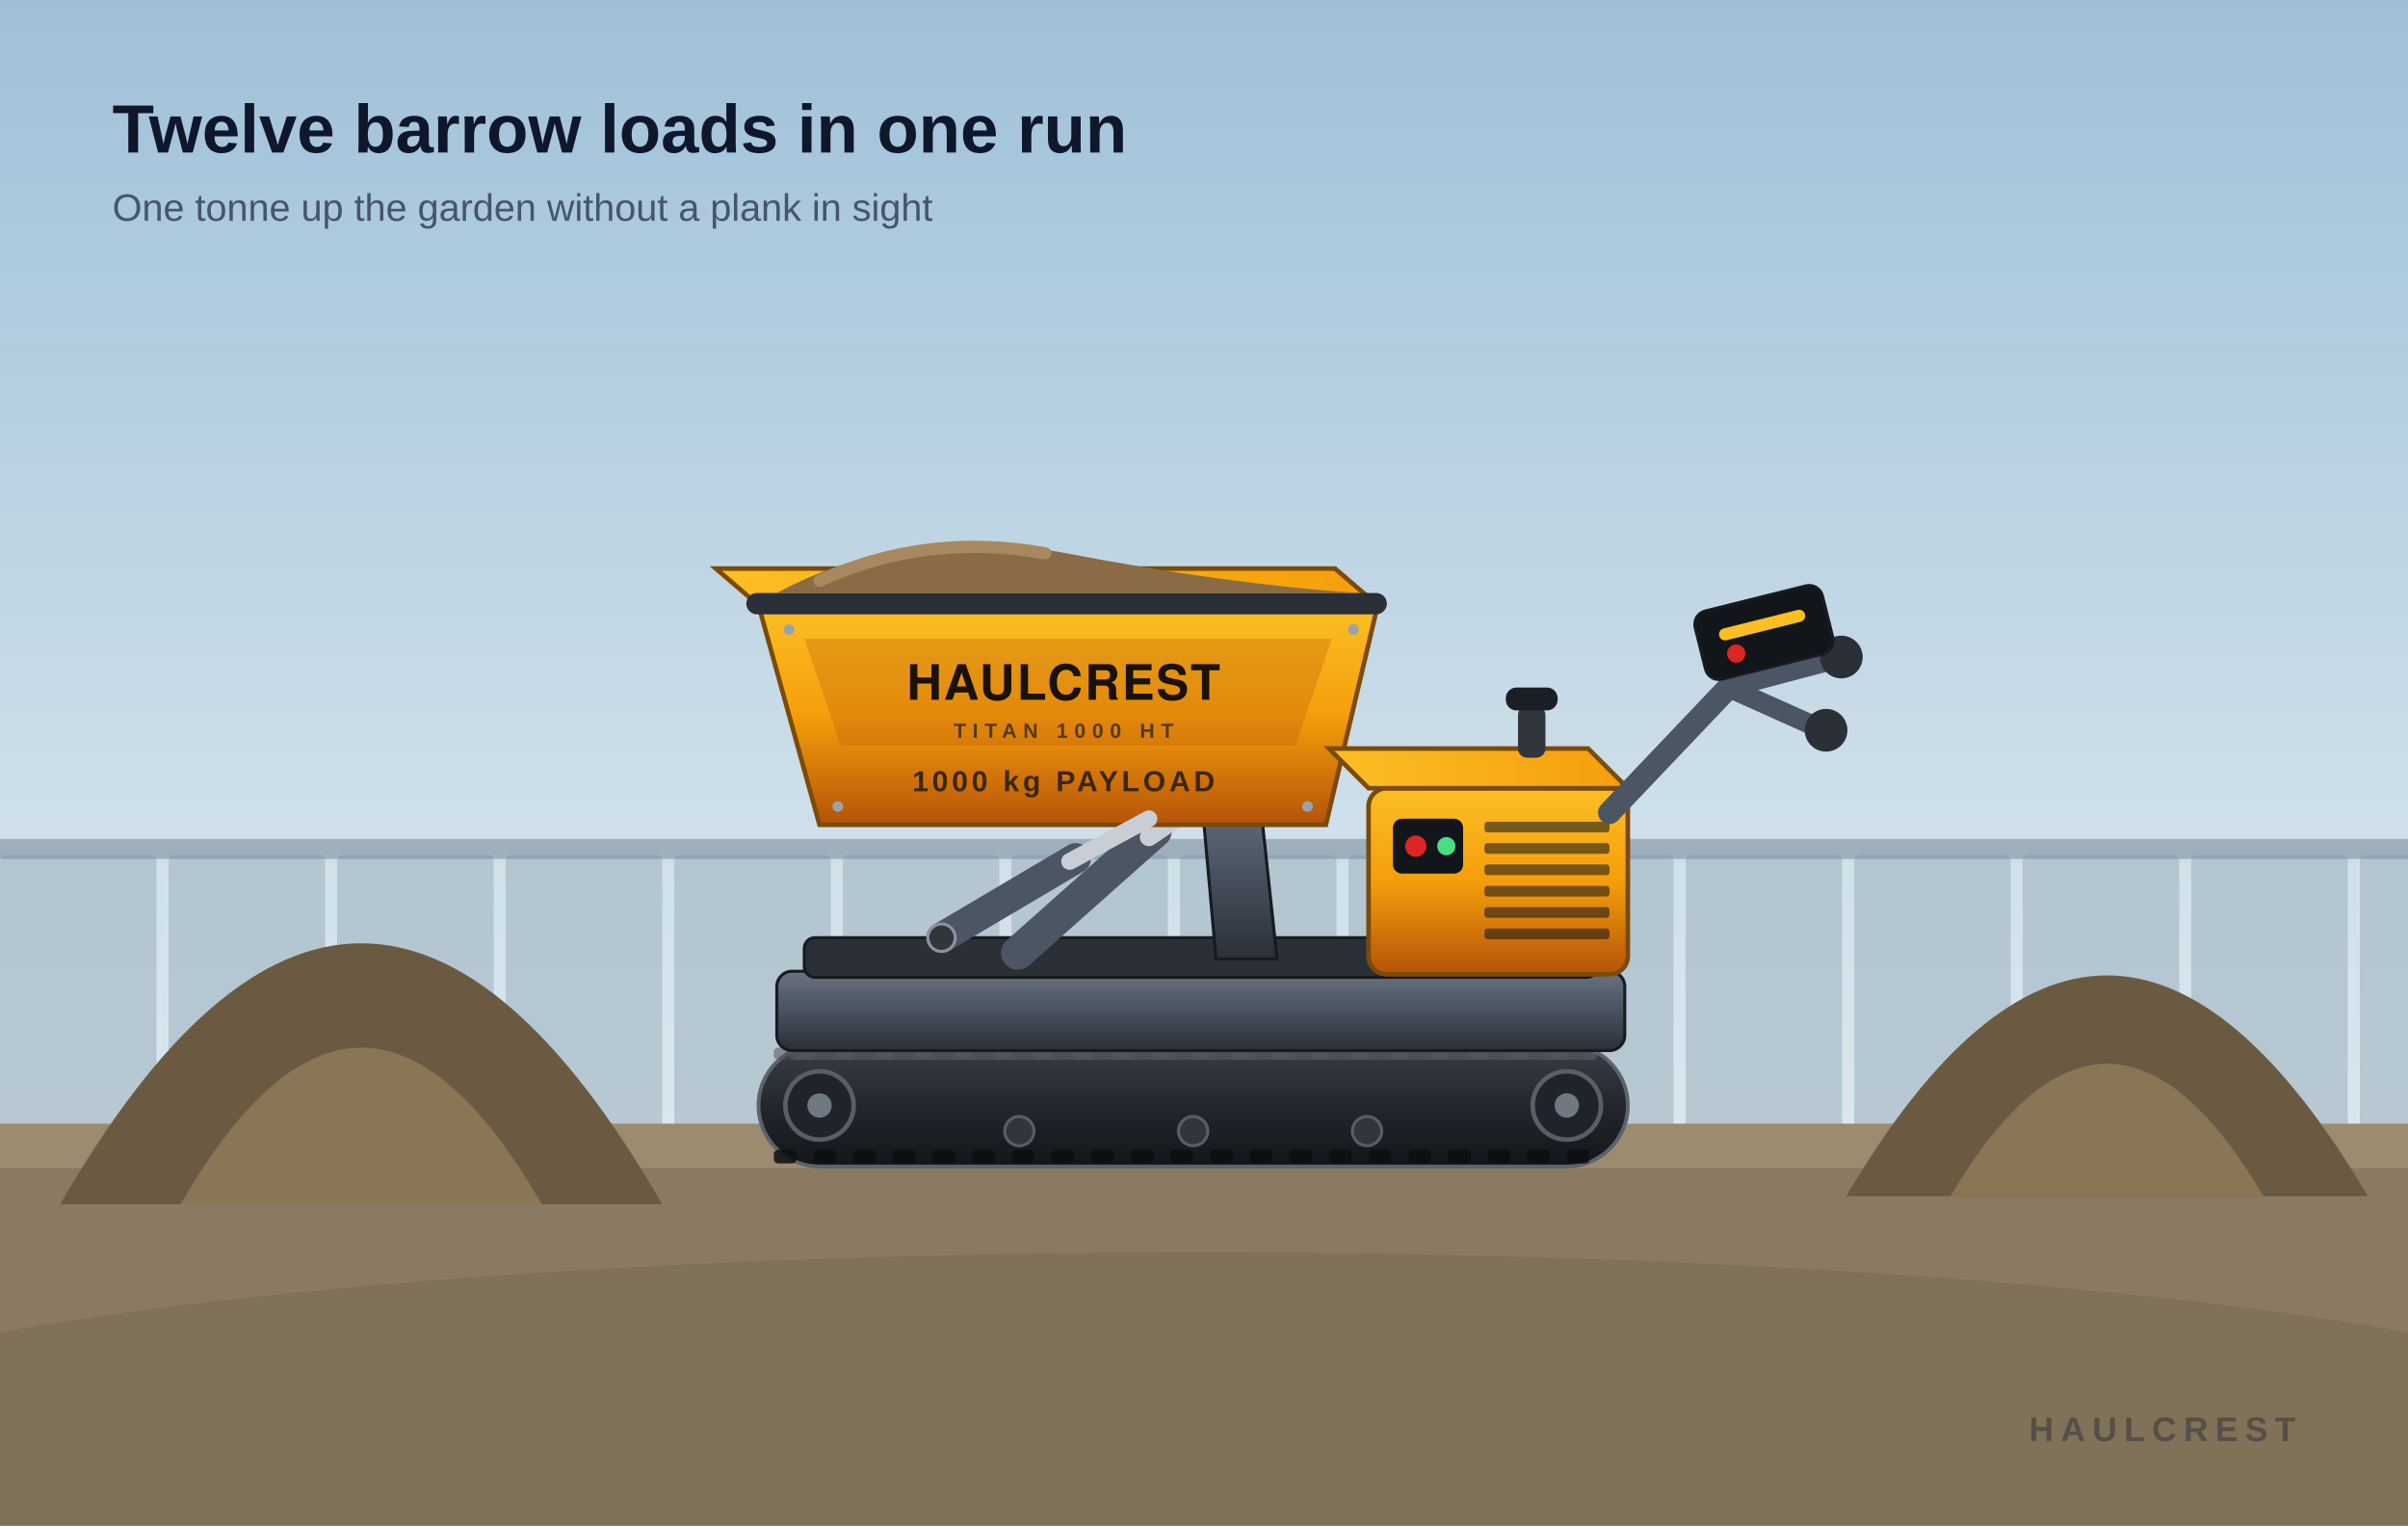
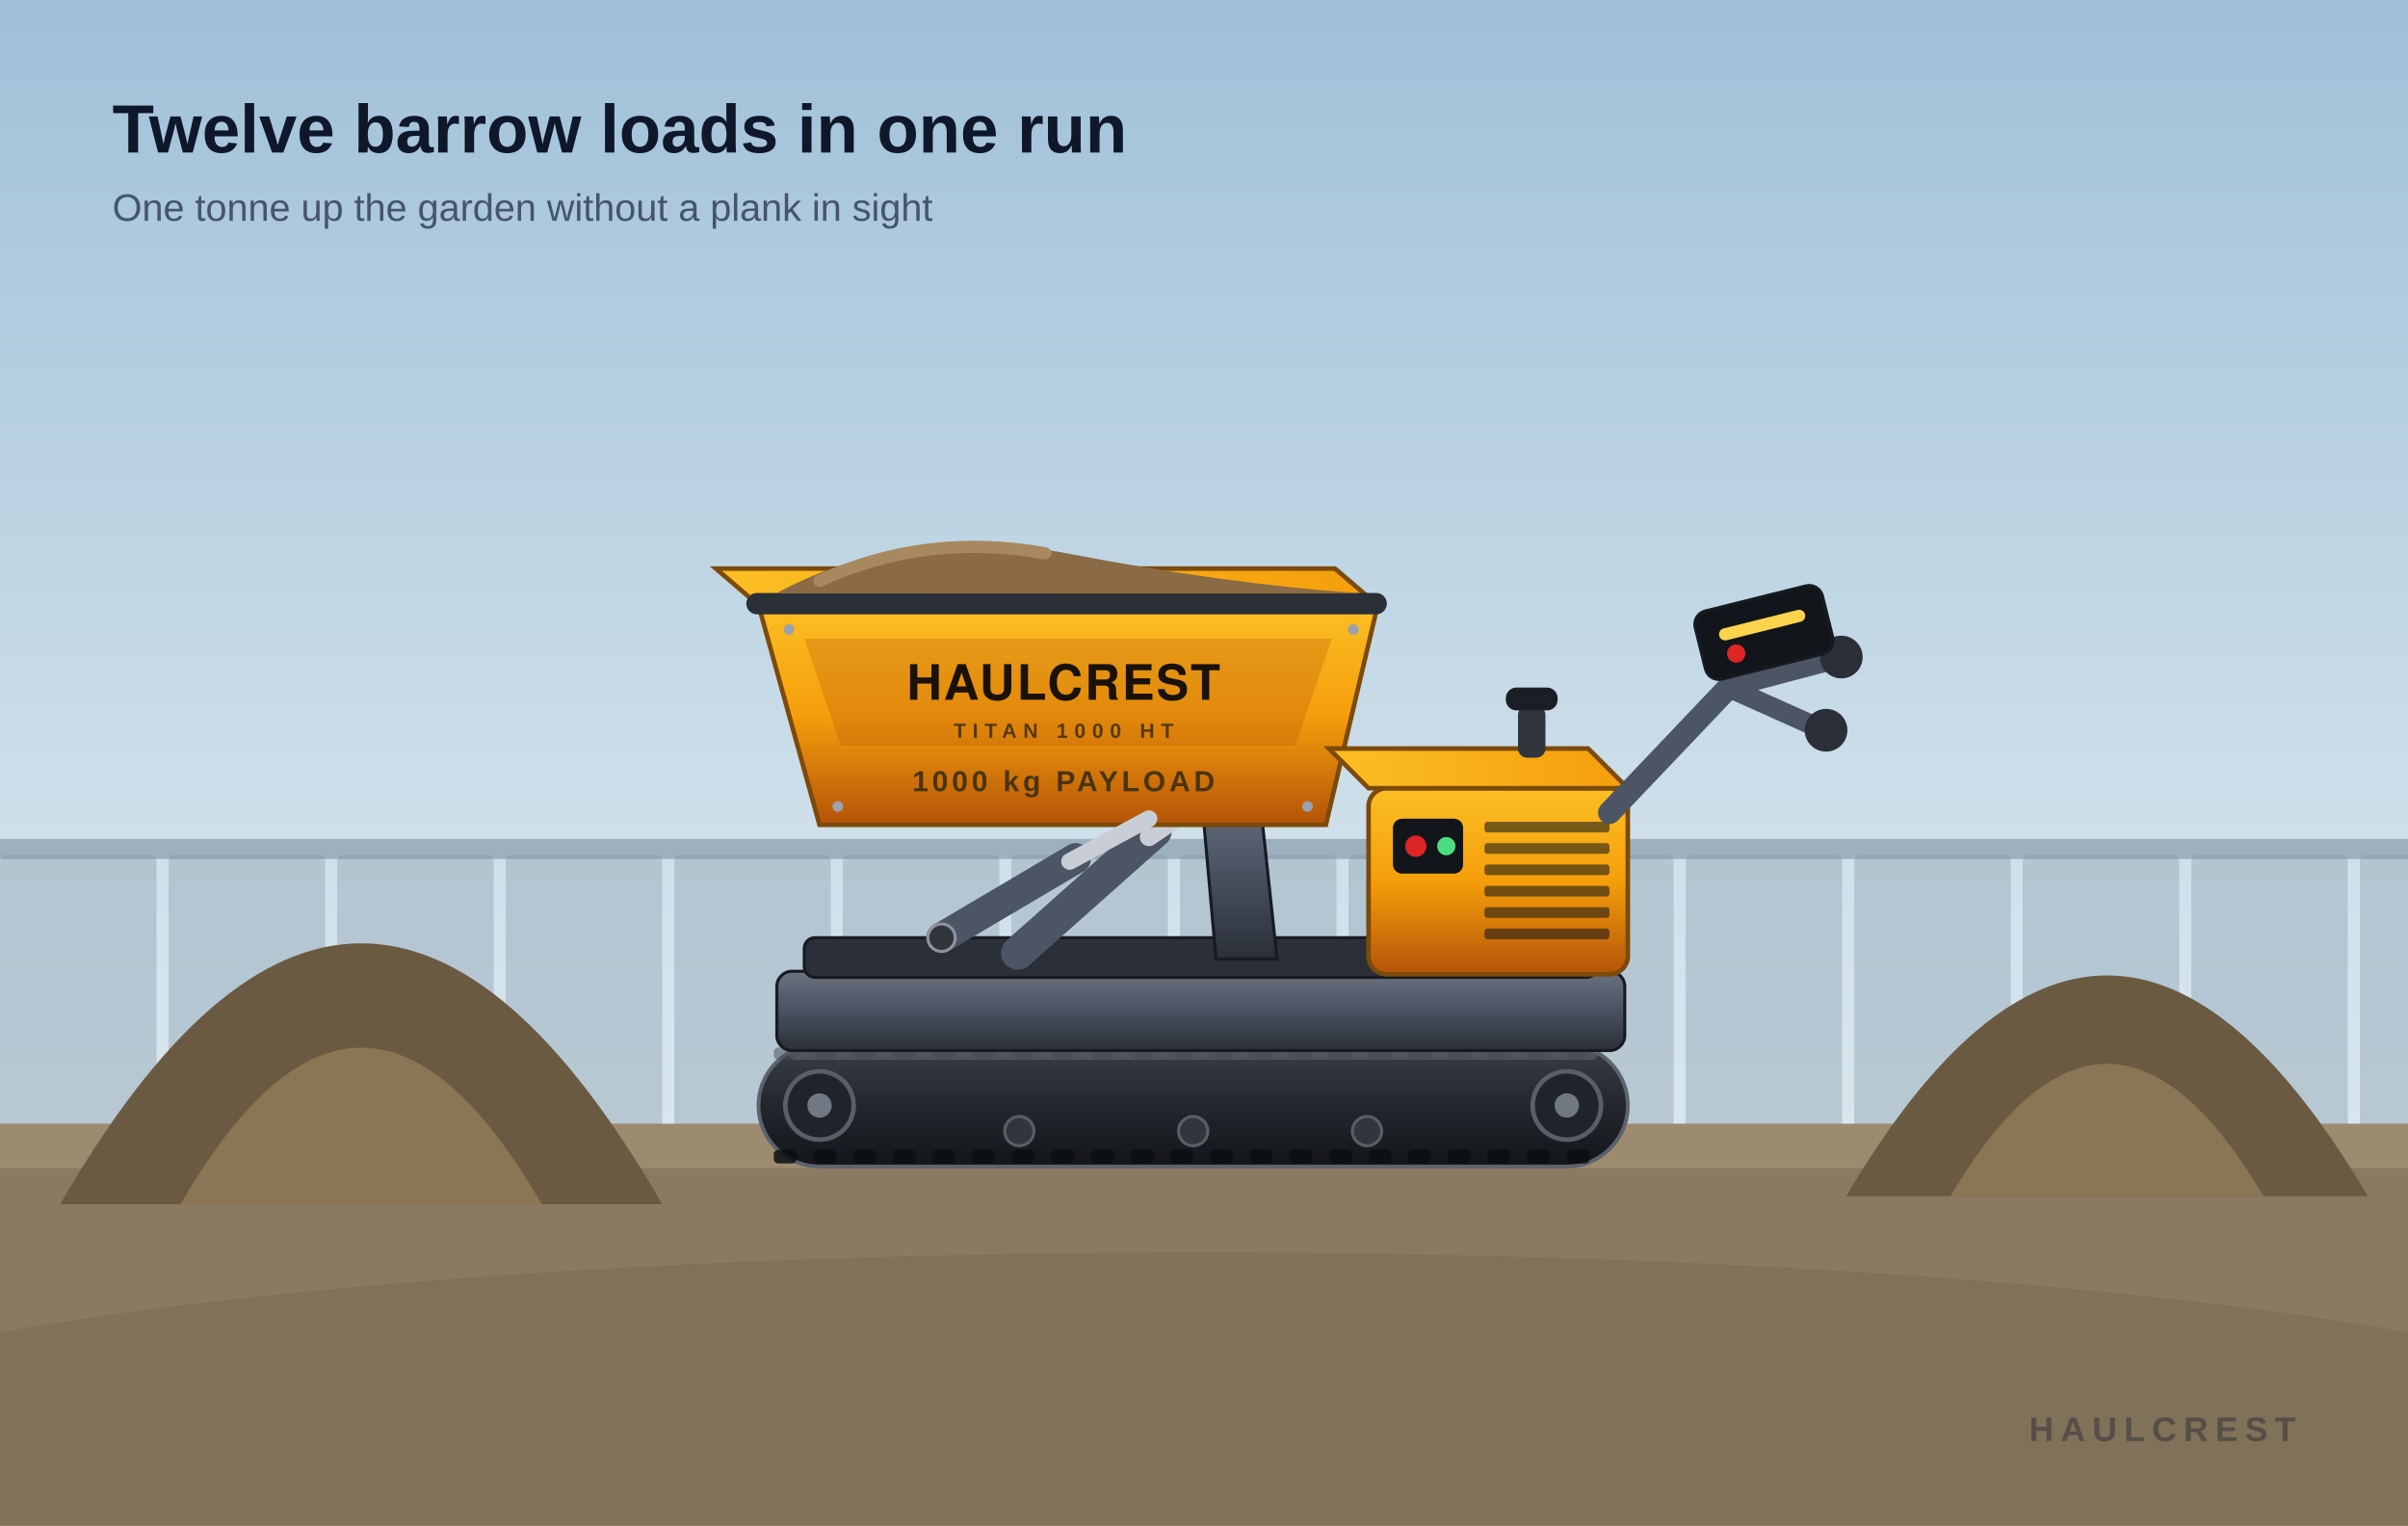
<svg xmlns="http://www.w3.org/2000/svg" viewBox="0 0 1200 760" width="1200" height="760" role="img">
  <defs>
    <linearGradient id="steel" x1="0" y1="0" x2="0" y2="1">
      <stop offset="0" stop-color="#6b7280" />
      <stop offset=".45" stop-color="#4b5563" />
      <stop offset="1" stop-color="#2a2f38" />
    </linearGradient>
    <linearGradient id="steelLite" x1="0" y1="0" x2="0" y2="1">
      <stop offset="0" stop-color="#aeb6c2" />
      <stop offset="1" stop-color="#6b7280" />
    </linearGradient>
    <linearGradient id="dark" x1="0" y1="0" x2="0" y2="1">
      <stop offset="0" stop-color="#31363f" />
      <stop offset="1" stop-color="#15181d" />
    </linearGradient>
    <linearGradient id="rubber" x1="0" y1="0" x2="0" y2="1">
      <stop offset="0" stop-color="#3a3f47" />
      <stop offset=".5" stop-color="#23272d" />
      <stop offset="1" stop-color="#131519" />
    </linearGradient>
    <radialGradient id="studioD" cx=".5" cy=".42" r=".78">
      <stop offset="0" stop-color="#232a33" />
      <stop offset=".6" stop-color="#141920" />
      <stop offset="1" stop-color="#0b0e13" />
    </radialGradient>
    <radialGradient id="studioL" cx=".5" cy=".4" r=".8">
      <stop offset="0" stop-color="#ffffff" />
      <stop offset=".65" stop-color="#eef1f5" />
      <stop offset="1" stop-color="#d7dce4" />
    </radialGradient>
    <linearGradient id="skyG" x1="0" y1="0" x2="0" y2="1">
      <stop offset="0" stop-color="#9fc0d8" />
      <stop offset=".55" stop-color="#cfe0ea" />
      <stop offset="1" stop-color="#e8eef2" />
    </linearGradient>
    <radialGradient id="shadow" cx=".5" cy=".5" r=".5">
      <stop offset="0" stop-color="#000" stop-opacity=".55" />
      <stop offset="1" stop-color="#000" stop-opacity="0" />
    </radialGradient>
    <linearGradient id="glassG" x1="0" y1="0" x2="1" y2="1">
      <stop offset="0" stop-color="#dfeaf2" stop-opacity=".9" />
      <stop offset="1" stop-color="#8fa6b8" stop-opacity=".75" />
    </linearGradient>
-     <linearGradient id="hc" x1="0" y1="0" x2="0" y2="1">
+     <linearGradient id="paint" x1="0" y1="0" x2="0" y2="1">
      <stop offset="0" stop-color="#fbbf24" />
      <stop offset=".5" stop-color="#f59e0b" />
      <stop offset="1" stop-color="#b45309" />
    </linearGradient>
-     <linearGradient id="hcTop" x1="0" y1="0" x2="1" y2="0">
+     <linearGradient id="paintTop" x1="0" y1="0" x2="1" y2="0">
      <stop offset="0" stop-color="#fbbf24" />
      <stop offset="1" stop-color="#f59e0b" />
    </linearGradient>
  </defs>
  <rect width="1200" height="760" fill="#111" />
  <rect width="1200" height="760" fill="url(#skyG)" />
  <rect x="0" y="426" width="78" height="140" rx="3" fill="#8fa3b2" opacity=".45" />
  <rect x="84" y="426" width="78" height="140" rx="3" fill="#8fa3b2" opacity=".45" />
  <rect x="168" y="426" width="78" height="140" rx="3" fill="#8fa3b2" opacity=".45" />
  <rect x="252" y="426" width="78" height="140" rx="3" fill="#8fa3b2" opacity=".45" />
  <rect x="336" y="426" width="78" height="140" rx="3" fill="#8fa3b2" opacity=".45" />
  <rect x="420" y="426" width="78" height="140" rx="3" fill="#8fa3b2" opacity=".45" />
  <rect x="504" y="426" width="78" height="140" rx="3" fill="#8fa3b2" opacity=".45" />
  <rect x="588" y="426" width="78" height="140" rx="3" fill="#8fa3b2" opacity=".45" />
  <rect x="672" y="426" width="78" height="140" rx="3" fill="#8fa3b2" opacity=".45" />
  <rect x="756" y="426" width="78" height="140" rx="3" fill="#8fa3b2" opacity=".45" />
  <rect x="840" y="426" width="78" height="140" rx="3" fill="#8fa3b2" opacity=".45" />
  <rect x="924" y="426" width="78" height="140" rx="3" fill="#8fa3b2" opacity=".45" />
  <rect x="1008" y="426" width="78" height="140" rx="3" fill="#8fa3b2" opacity=".45" />
  <rect x="1092" y="426" width="78" height="140" rx="3" fill="#8fa3b2" opacity=".45" />
  <rect x="1176" y="426" width="78" height="140" rx="3" fill="#8fa3b2" opacity=".45" />
  <rect y="418" width="1200" height="10" fill="#7c8fa0" opacity=".6" />
  <rect y="560" width="1200" height="200" fill="#8a7a62" />
  <rect y="560" width="1200" height="22" fill="#9d8b6f" />
  <ellipse cx="600" cy="720" rx="740" ry="96" fill="#7a6a54" opacity=".6" />
  <path d="M30.0 600 q75.0 -130 150.0 -130 q75.0 0 150.0 130 z" fill="#6b5a42" />
  <path d="M90.0 600 q45.0 -78.0 90.0 -78.0 q45.0 0 90.0 78.0 z" fill="#8a7554" />
  <path d="M920.0 596 q65.0 -110 130.0 -110 q65.0 0 130.0 110 z" fill="#6b5a42" />
  <path d="M972.0 596 q39.0 -66.0 78.0 -66.0 q39.0 0 78.0 66.0 z" fill="#8a7554" />
  <g transform="translate(150,110) scale(0.76)">
    <rect x="300" y="540" width="570" height="80" rx="40.0" fill="url(#rubber)" stroke="#5c636d" stroke-width="2.5" />
    <rect x="320.0" y="543" width="530.0" height="7" rx="3.5" fill="#6e767f" opacity=".45" />
    <rect x="310" y="609" width="15" height="9" rx="3" fill="#0c0e11" opacity=".85" />
    <rect x="310" y="542" width="15" height="8" rx="3" fill="#454b54" opacity=".5" />
    <rect x="336" y="609" width="15" height="9" rx="3" fill="#0c0e11" opacity=".85" />
    <rect x="336" y="542" width="15" height="8" rx="3" fill="#454b54" opacity=".5" />
    <rect x="362" y="609" width="15" height="9" rx="3" fill="#0c0e11" opacity=".85" />
    <rect x="362" y="542" width="15" height="8" rx="3" fill="#454b54" opacity=".5" />
    <rect x="388" y="609" width="15" height="9" rx="3" fill="#0c0e11" opacity=".85" />
    <rect x="388" y="542" width="15" height="8" rx="3" fill="#454b54" opacity=".5" />
    <rect x="414" y="609" width="15" height="9" rx="3" fill="#0c0e11" opacity=".85" />
    <rect x="414" y="542" width="15" height="8" rx="3" fill="#454b54" opacity=".5" />
    <rect x="440" y="609" width="15" height="9" rx="3" fill="#0c0e11" opacity=".85" />
    <rect x="440" y="542" width="15" height="8" rx="3" fill="#454b54" opacity=".5" />
    <rect x="466" y="609" width="15" height="9" rx="3" fill="#0c0e11" opacity=".85" />
    <rect x="466" y="542" width="15" height="8" rx="3" fill="#454b54" opacity=".5" />
    <rect x="492" y="609" width="15" height="9" rx="3" fill="#0c0e11" opacity=".85" />
    <rect x="492" y="542" width="15" height="8" rx="3" fill="#454b54" opacity=".5" />
    <rect x="518" y="609" width="15" height="9" rx="3" fill="#0c0e11" opacity=".85" />
    <rect x="518" y="542" width="15" height="8" rx="3" fill="#454b54" opacity=".5" />
    <rect x="544" y="609" width="15" height="9" rx="3" fill="#0c0e11" opacity=".85" />
    <rect x="544" y="542" width="15" height="8" rx="3" fill="#454b54" opacity=".5" />
    <rect x="570" y="609" width="15" height="9" rx="3" fill="#0c0e11" opacity=".85" />
    <rect x="570" y="542" width="15" height="8" rx="3" fill="#454b54" opacity=".5" />
    <rect x="596" y="609" width="15" height="9" rx="3" fill="#0c0e11" opacity=".85" />
    <rect x="596" y="542" width="15" height="8" rx="3" fill="#454b54" opacity=".5" />
    <rect x="622" y="609" width="15" height="9" rx="3" fill="#0c0e11" opacity=".85" />
    <rect x="622" y="542" width="15" height="8" rx="3" fill="#454b54" opacity=".5" />
    <rect x="648" y="609" width="15" height="9" rx="3" fill="#0c0e11" opacity=".85" />
    <rect x="648" y="542" width="15" height="8" rx="3" fill="#454b54" opacity=".5" />
    <rect x="674" y="609" width="15" height="9" rx="3" fill="#0c0e11" opacity=".85" />
    <rect x="674" y="542" width="15" height="8" rx="3" fill="#454b54" opacity=".5" />
    <rect x="700" y="609" width="15" height="9" rx="3" fill="#0c0e11" opacity=".85" />
    <rect x="700" y="542" width="15" height="8" rx="3" fill="#454b54" opacity=".5" />
    <rect x="726" y="609" width="15" height="9" rx="3" fill="#0c0e11" opacity=".85" />
    <rect x="726" y="542" width="15" height="8" rx="3" fill="#454b54" opacity=".5" />
    <rect x="752" y="609" width="15" height="9" rx="3" fill="#0c0e11" opacity=".85" />
    <rect x="752" y="542" width="15" height="8" rx="3" fill="#454b54" opacity=".5" />
    <rect x="778" y="609" width="15" height="9" rx="3" fill="#0c0e11" opacity=".85" />
    <rect x="778" y="542" width="15" height="8" rx="3" fill="#454b54" opacity=".5" />
    <rect x="804" y="609" width="15" height="9" rx="3" fill="#0c0e11" opacity=".85" />
    <rect x="804" y="542" width="15" height="8" rx="3" fill="#454b54" opacity=".5" />
    <rect x="830" y="609" width="15" height="9" rx="3" fill="#0c0e11" opacity=".85" />
    <rect x="830" y="542" width="15" height="8" rx="3" fill="#454b54" opacity=".5" />
    <circle cx="340.0" cy="580.0" r="22.4" fill="#20242a" stroke="#585f69" stroke-width="3" />
    <circle cx="830.0" cy="580.0" r="22.4" fill="#20242a" stroke="#585f69" stroke-width="3" />
    <circle cx="340.0" cy="580.0" r="8.0" fill="#6f7883" />
    <circle cx="830.0" cy="580.0" r="8.0" fill="#6f7883" />
    <circle cx="471.0" cy="596.8" r="9.6" fill="#31363d" stroke="#575e68" stroke-width="2" />
    <circle cx="585.0" cy="596.8" r="9.6" fill="#31363d" stroke="#575e68" stroke-width="2" />
    <circle cx="699.0" cy="596.8" r="9.6" fill="#31363d" stroke="#575e68" stroke-width="2" />
    <rect x="312" y="492" width="556" height="52" rx="10" fill="url(#steel)" stroke="#171b21" stroke-width="2" />
    <rect x="330" y="470" width="520" height="26" rx="7" fill="#2a2f38" stroke="#171b21" stroke-width="2" />
    <path d="M600 484 L640 484 L628 372 L590 372 Z" fill="url(#steel)" stroke="#171b21" stroke-width="2" />
    <path d="M470 480 L560 400" stroke="#4b5563" stroke-width="22" stroke-linecap="round" />
    <path d="M556 404 L612 366" stroke="#c9ced6" stroke-width="12" stroke-linecap="round" />
    <g transform="translate(0,0) rotate(0 700 300)">
-       <path d="M300 252 L706 252 L672 396 L340 396 Z" fill="url(#hc)" stroke="#7c4a09" stroke-width="3" />
-       <path d="M300 252 L706 252 L678 228 L272 228 Z" fill="url(#hcTop)" stroke="#7c4a09" stroke-width="3" />
+       <path d="M300 252 L706 252 L672 396 L340 396 Z" fill="url(#paint)" stroke="#7c4a09" stroke-width="3" />
+       <path d="M300 252 L706 252 L678 228 L272 228 Z" fill="url(#paintTop)" stroke="#7c4a09" stroke-width="3" />
      <path d="M330 274 L676 274 L652 344 L354 344 Z" fill="#b45309" opacity=".28" />
      <rect x="292" y="244" width="420" height="14" rx="7" fill="#2a2f38" />
      <circle cx="320" cy="268" r="3.5" fill="#9aa2ad" />
      <circle cx="690" cy="268" r="3.5" fill="#9aa2ad" />
      <circle cx="352" cy="384" r="3.5" fill="#9aa2ad" />
      <circle cx="660" cy="384" r="3.5" fill="#9aa2ad" />
      <path d="M312 244 q86 -46 190 -26 q104 20 190 26 z" fill="#8a6b45" />
      <path d="M340 236 q70 -32 148 -18" fill="none" stroke="#a8895f" stroke-width="8" stroke-linecap="round" />
      <text x="500" y="314" text-anchor="middle" font-family="Arial Black,Helvetica,sans-serif" font-weight="800" font-size="32" letter-spacing="1.4" fill="#1a1206">HAULCREST</text>
      <text x="500" y="338.96" text-anchor="middle" font-family="Arial,Helvetica,sans-serif" font-weight="700" font-size="13.44" letter-spacing="4.2" fill="#4a3410" opacity=".92">TITAN 1000 HT</text>
-       <text x="500" y="374" text-anchor="middle" font-family="Arial,Helvetica,sans-serif" font-weight="800" font-size="19" letter-spacing="2.4" fill="#3a2708">1000 kg PAYLOAD</text>
+       <text x="500" y="374" text-anchor="middle" font-family="Arial,Helvetica,sans-serif" font-weight="800" font-size="19" letter-spacing="2.4" fill="#4a3410">1000 kg PAYLOAD</text>
    </g>
    <path d="M420 470 L508 418" stroke="#4b5563" stroke-width="20" stroke-linecap="round" />
    <path d="M504 420 L556 392" stroke="#c9ced6" stroke-width="11" stroke-linecap="round" />
    <circle cx="420" cy="470" r="9" fill="#31363d" stroke="#8c939d" stroke-width="2" />
-     <rect x="700" y="372" width="170" height="122" rx="12" fill="url(#hc)" stroke="#7c4a09" stroke-width="3" />
-     <path d="M700 372 L870 372 L844 346 L674 346 Z" fill="url(#hcTop)" stroke="#7c4a09" stroke-width="3" />
+     <rect x="700" y="372" width="170" height="122" rx="12" fill="url(#paint)" stroke="#7c4a09" stroke-width="3" />
+     <path d="M700 372 L870 372 L844 346 L674 346 Z" fill="url(#paintTop)" stroke="#7c4a09" stroke-width="3" />
    <rect x="776" y="394.0" width="82" height="7.0" rx="2" fill="#0f1216" opacity=".55" />
    <rect x="776" y="408.0" width="82" height="7.0" rx="2" fill="#0f1216" opacity=".55" />
    <rect x="776" y="422.0" width="82" height="7.0" rx="2" fill="#0f1216" opacity=".55" />
    <rect x="776" y="436.0" width="82" height="7.0" rx="2" fill="#0f1216" opacity=".55" />
    <rect x="776" y="450.0" width="82" height="7.0" rx="2" fill="#0f1216" opacity=".55" />
    <rect x="776" y="464.0" width="82" height="7.0" rx="2" fill="#0f1216" opacity=".55" />
    <rect x="716" y="392" width="46" height="36" rx="6" fill="#12161b" />
    <circle cx="731" cy="410" r="7" fill="#dc2626" />
    <circle cx="751" cy="410" r="6" fill="#4ade80" />
    <rect x="798" y="318" width="18" height="34" rx="6" fill="#31363d" />
    <rect x="790" y="306" width="34" height="15" rx="7" fill="#1b1f25" />
    <path d="M858 388 L936 306" stroke="#4b5563" stroke-width="15" stroke-linecap="round" />
    <path d="M936 306 L1004 288 M936 306 L994 332" stroke="#4b5563" stroke-width="13" stroke-linecap="round" />
    <circle cx="1010" cy="286" r="14" fill="#2a2f38" />
    <circle cx="1000" cy="334" r="14" fill="#2a2f38" />
    <rect x="912" y="258" width="86" height="46" rx="9" fill="#12161b" stroke="#171b21" stroke-width="2" transform="rotate(-14 912 258)" />
    <g transform="rotate(-14 912 258)">
-       <rect x="926" y="272" width="58" height="8" rx="4" fill="#fbbf24" />
+       <rect x="926" y="272" width="58" height="8" rx="4" fill="#fcd34d" />
      <circle cx="934" cy="290" r="6" fill="#dc2626" />
    </g>
  </g>
  <text x="56" y="76" font-family="Arial,Helvetica,sans-serif" font-weight="800" font-size="34" fill="#0f172a">Twelve barrow loads in one run</text>
  <text x="56" y="110" font-family="Arial,Helvetica,sans-serif" font-weight="500" font-size="19" fill="#475569">One tonne up the garden without a plank in sight</text>
  <text x="1144" y="718" text-anchor="end" font-family="Arial,Helvetica,sans-serif" font-weight="800" font-size="17" letter-spacing="3.5" fill="#0f172a" opacity=".38">HAULCREST</text>
</svg>
